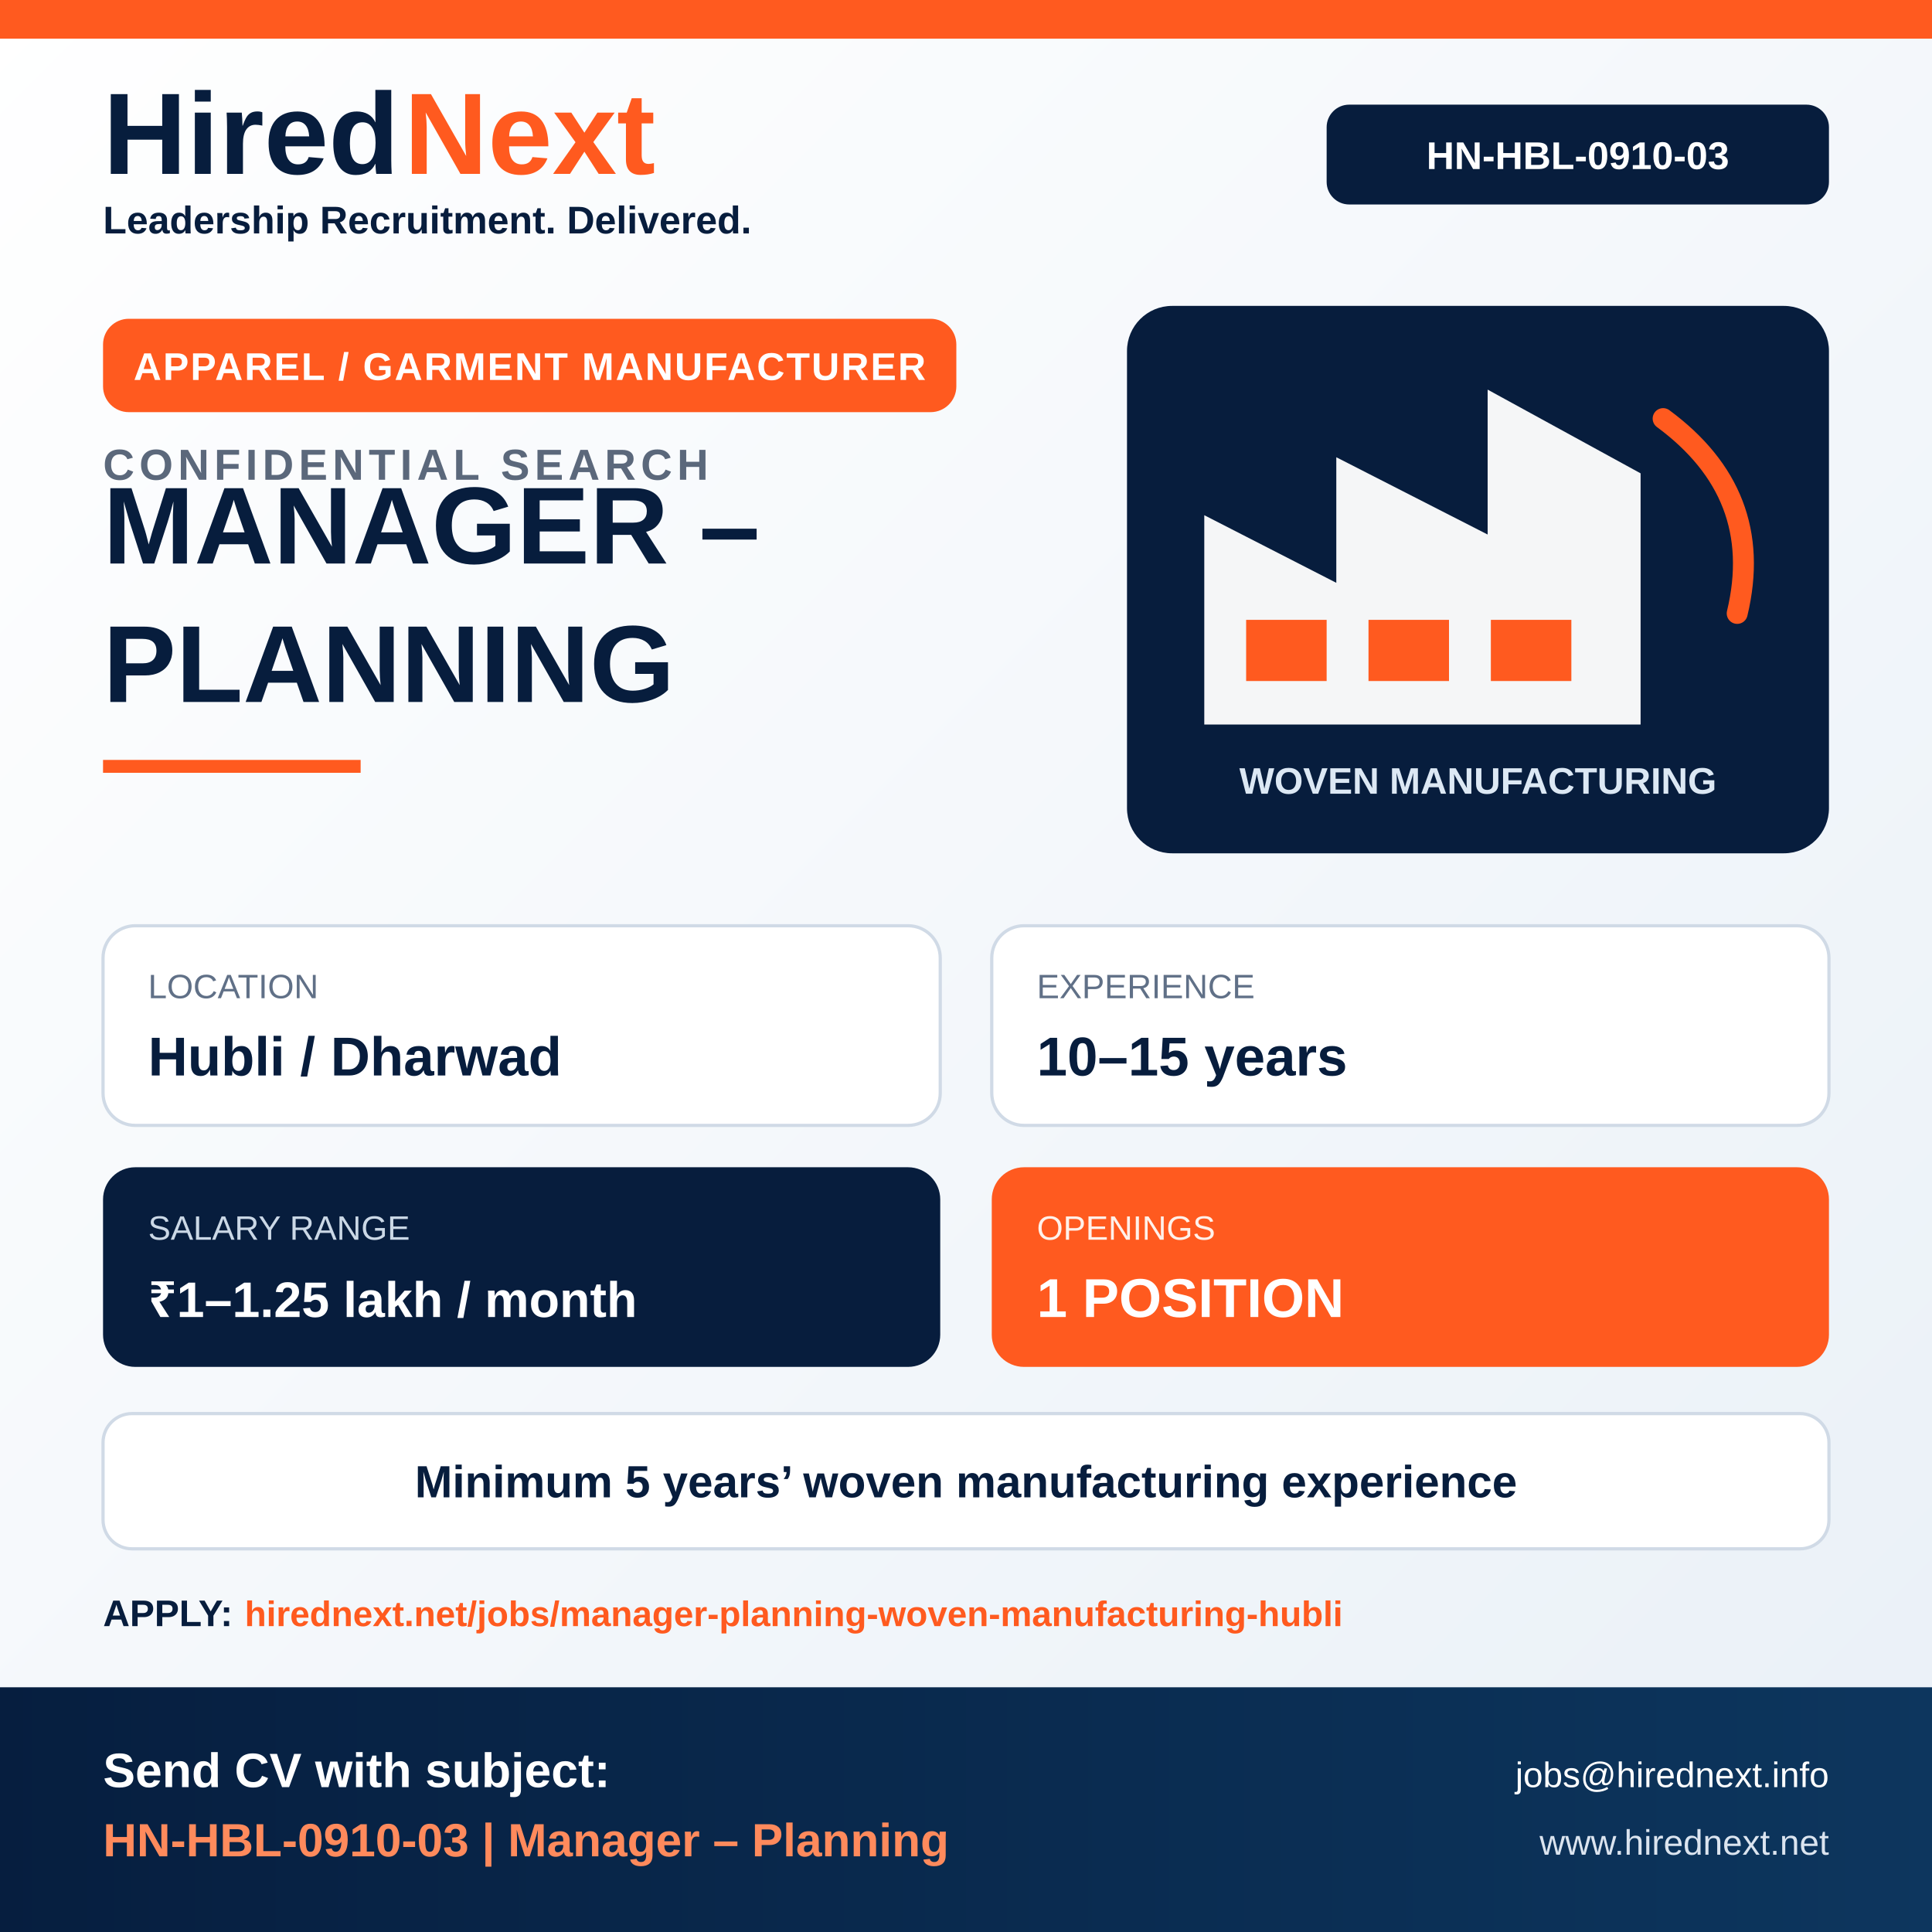
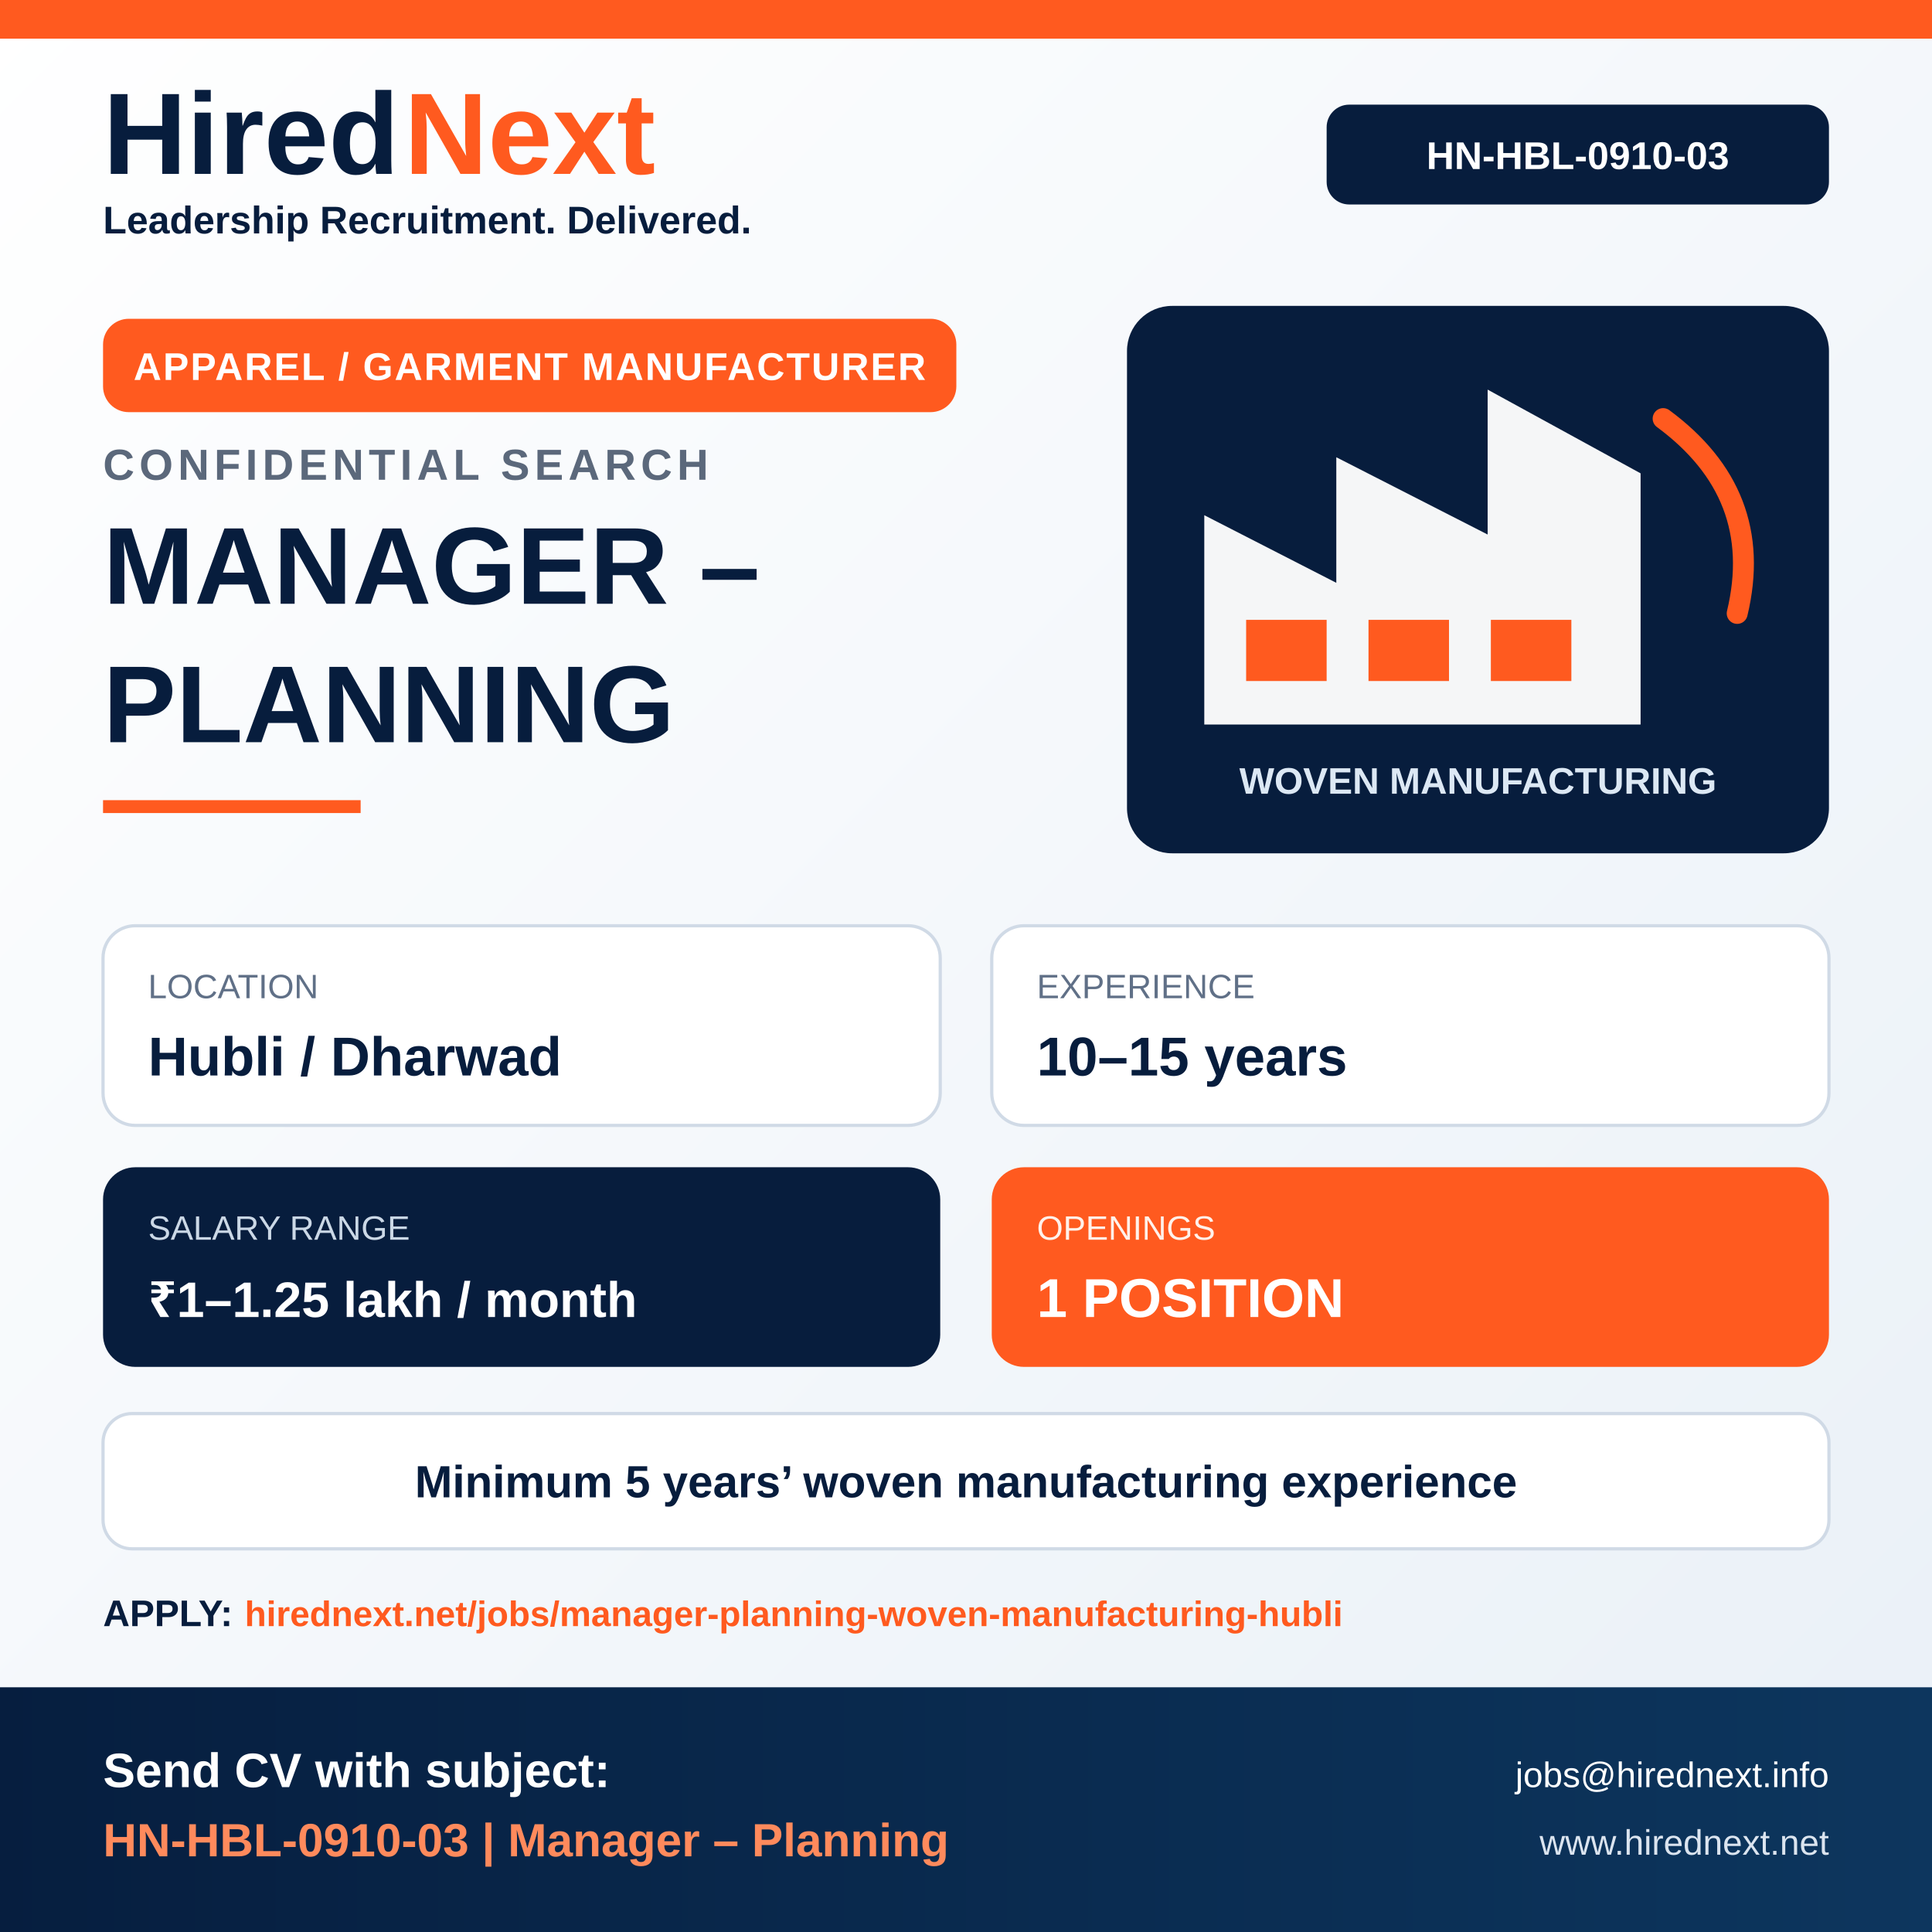
<svg xmlns="http://www.w3.org/2000/svg" width="1200" height="1200" viewBox="0 0 1200 1200" role="img" aria-labelledby="title desc">
  <defs>
    <linearGradient id="bg" x1="0" y1="0" x2="1" y2="1">
      <stop offset="0" stop-color="#ffffff" />
      <stop offset="1" stop-color="#e9f0f7" />
    </linearGradient>
    <linearGradient id="navy" x1="0" y1="0" x2="1" y2="0">
      <stop offset="0" stop-color="#061e3f" />
      <stop offset="1" stop-color="#0d365e" />
    </linearGradient>
  </defs>
  <rect width="1200" height="1200" fill="url(#bg)" />
  <rect x="0" y="0" width="1200" height="24" fill="#ff5a1f" />
  <rect x="0" y="1048" width="1200" height="152" fill="url(#navy)" />
  <text x="64" y="108" font-family="Arial,Helvetica,sans-serif" font-size="72" font-weight="700" fill="#071d3d">Hired</text>
  <text x="251" y="108" font-family="Arial,Helvetica,sans-serif" font-size="72" font-weight="700" fill="#ff5a1f">Next</text>
  <text x="64" y="145" font-family="Arial,Helvetica,sans-serif" font-size="24" font-weight="700" fill="#071d3d">Leadership Recruitment. Delivered.</text>
  <rect x="824" y="65" width="312" height="62" rx="14" fill="#071d3d" />
  <text x="980" y="105" text-anchor="middle" font-family="Arial,Helvetica,sans-serif" font-size="24" font-weight="700" fill="#ffffff">HN-HBL-0910-03</text>
  <rect x="64" y="198" width="530" height="58" rx="16" fill="#ff5a1f" />
  <text x="329" y="236" text-anchor="middle" font-family="Arial,Helvetica,sans-serif" font-size="24" font-weight="700" letter-spacing="1" fill="#ffffff">APPAREL / GARMENT MANUFACTURER</text>
  <text x="64" y="298" font-family="Arial,Helvetica,sans-serif" font-size="27" font-weight="700" letter-spacing="3" fill="#5b687b">CONFIDENTIAL SEARCH</text>
-   <text x="64" y="350" font-family="Arial,Helvetica,sans-serif" font-size="68" font-weight="800" fill="#071d3d">MANAGER –</text>
-   <text x="64" y="436" font-family="Arial,Helvetica,sans-serif" font-size="68" font-weight="800" fill="#071d3d">PLANNING</text>
-   <rect x="64" y="472" width="160" height="8" fill="#ff5a1f" />
+   <text x="64" y="375" font-family="Arial,Helvetica,sans-serif" font-size="68" font-weight="800" fill="#071d3d">MANAGER –</text>
+   <text x="64" y="461" font-family="Arial,Helvetica,sans-serif" font-size="68" font-weight="800" fill="#071d3d">PLANNING</text>
+   <rect x="64" y="497" width="160" height="8" fill="#ff5a1f" />
  <rect x="700" y="190" width="436" height="340" rx="28" fill="#071d3d" />
  <path d="M748 450V320l82 42v-78l94 48v-90l95 52v156z" fill="#ffffff" opacity="0.96" />
  <rect x="774" y="385" width="50" height="38" fill="#ff5a1f" />
  <rect x="850" y="385" width="50" height="38" fill="#ff5a1f" />
  <rect x="926" y="385" width="50" height="38" fill="#ff5a1f" />
  <path d="M1033 260c42 31 58 71 46 121" stroke="#ff5a1f" stroke-width="13" fill="none" stroke-linecap="round" />
  <text x="918" y="493" text-anchor="middle" font-family="Arial,Helvetica,sans-serif" font-size="23" font-weight="700" fill="#dce8f4">WOVEN MANUFACTURING</text>
  <rect x="64" y="575" width="520" height="124" rx="20" fill="#ffffff" stroke="#d0dae6" stroke-width="2" />
  <text x="92" y="620" font-family="Arial,Helvetica,sans-serif" font-size="21" fill="#607087">LOCATION</text>
  <text x="92" y="668" font-family="Arial,Helvetica,sans-serif" font-size="34" font-weight="800" fill="#071d3d">Hubli / Dharwad</text>
  <rect x="616" y="575" width="520" height="124" rx="20" fill="#ffffff" stroke="#d0dae6" stroke-width="2" />
  <text x="644" y="620" font-family="Arial,Helvetica,sans-serif" font-size="21" fill="#607087">EXPERIENCE</text>
  <text x="644" y="668" font-family="Arial,Helvetica,sans-serif" font-size="34" font-weight="800" fill="#071d3d">10–15 years</text>
  <rect x="64" y="725" width="520" height="124" rx="20" fill="#071d3d" />
  <text x="92" y="770" font-family="Arial,Helvetica,sans-serif" font-size="21" fill="#cbd8e6">SALARY RANGE</text>
  <text x="92" y="818" font-family="Arial,Helvetica,sans-serif" font-size="31" font-weight="800" fill="#ffffff">₹1–1.25 lakh / month</text>
  <rect x="616" y="725" width="520" height="124" rx="20" fill="#ff5a1f" />
  <text x="644" y="770" font-family="Arial,Helvetica,sans-serif" font-size="21" fill="#fff1ea">OPENINGS</text>
  <text x="644" y="818" font-family="Arial,Helvetica,sans-serif" font-size="34" font-weight="800" fill="#ffffff">1 POSITION</text>
  <rect x="64" y="878" width="1072" height="84" rx="18" fill="#ffffff" stroke="#d0dae6" stroke-width="2" />
  <text x="600" y="930" text-anchor="middle" font-family="Arial,Helvetica,sans-serif" font-size="28" font-weight="700" fill="#071d3d">Minimum 5 years’ woven manufacturing experience</text>
  <text x="64" y="1010" font-family="Arial,Helvetica,sans-serif" font-size="23" font-weight="700" fill="#071d3d">APPLY:</text>
  <text x="152" y="1010" font-family="Arial,Helvetica,sans-serif" font-size="22" font-weight="700" fill="#ff5a1f">hirednext.net/jobs/manager-planning-woven-manufacturing-hubli</text>
  <text x="64" y="1110" font-family="Arial,Helvetica,sans-serif" font-size="30" font-weight="700" fill="#ffffff">Send CV with subject:</text>
  <text x="64" y="1153" font-family="Arial,Helvetica,sans-serif" font-size="29" font-weight="800" fill="#ff8a5c">HN-HBL-0910-03 | Manager – Planning</text>
  <text x="1136" y="1110" text-anchor="end" font-family="Arial,Helvetica,sans-serif" font-size="22" fill="#ffffff">jobs@hirednext.info</text>
  <text x="1136" y="1152" text-anchor="end" font-family="Arial,Helvetica,sans-serif" font-size="22" fill="#dbe4ef">www.hirednext.net</text>
</svg>
